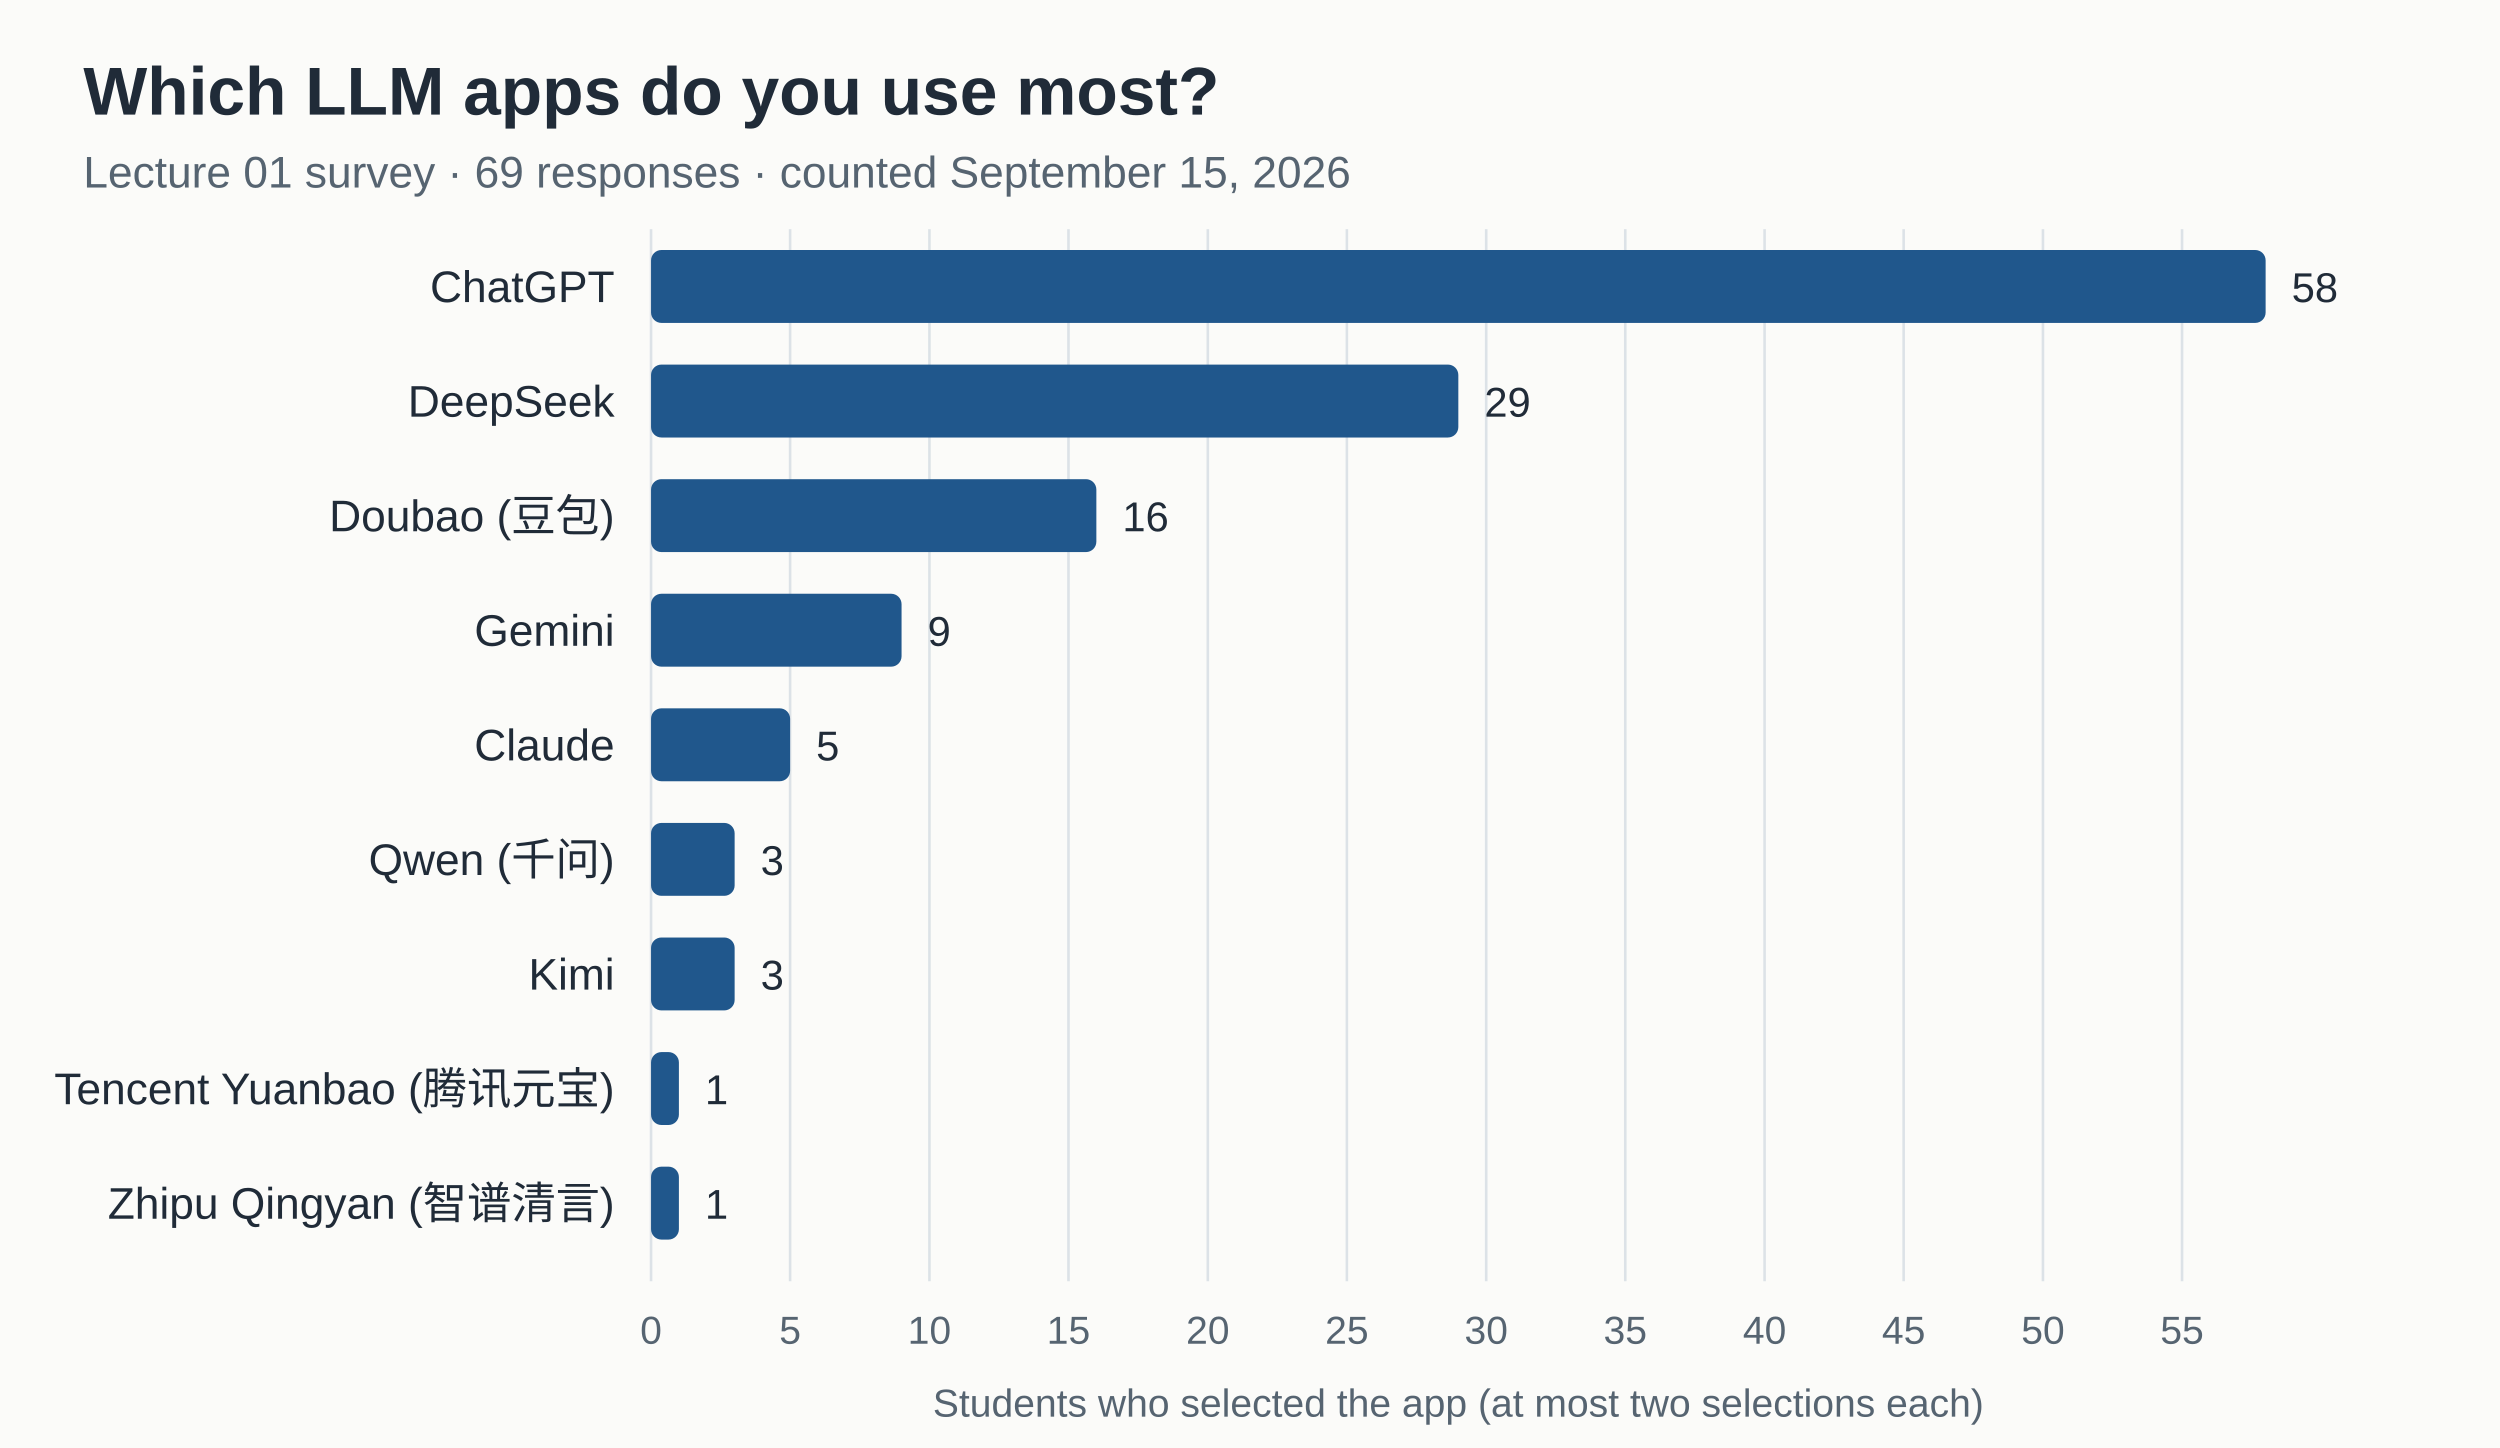
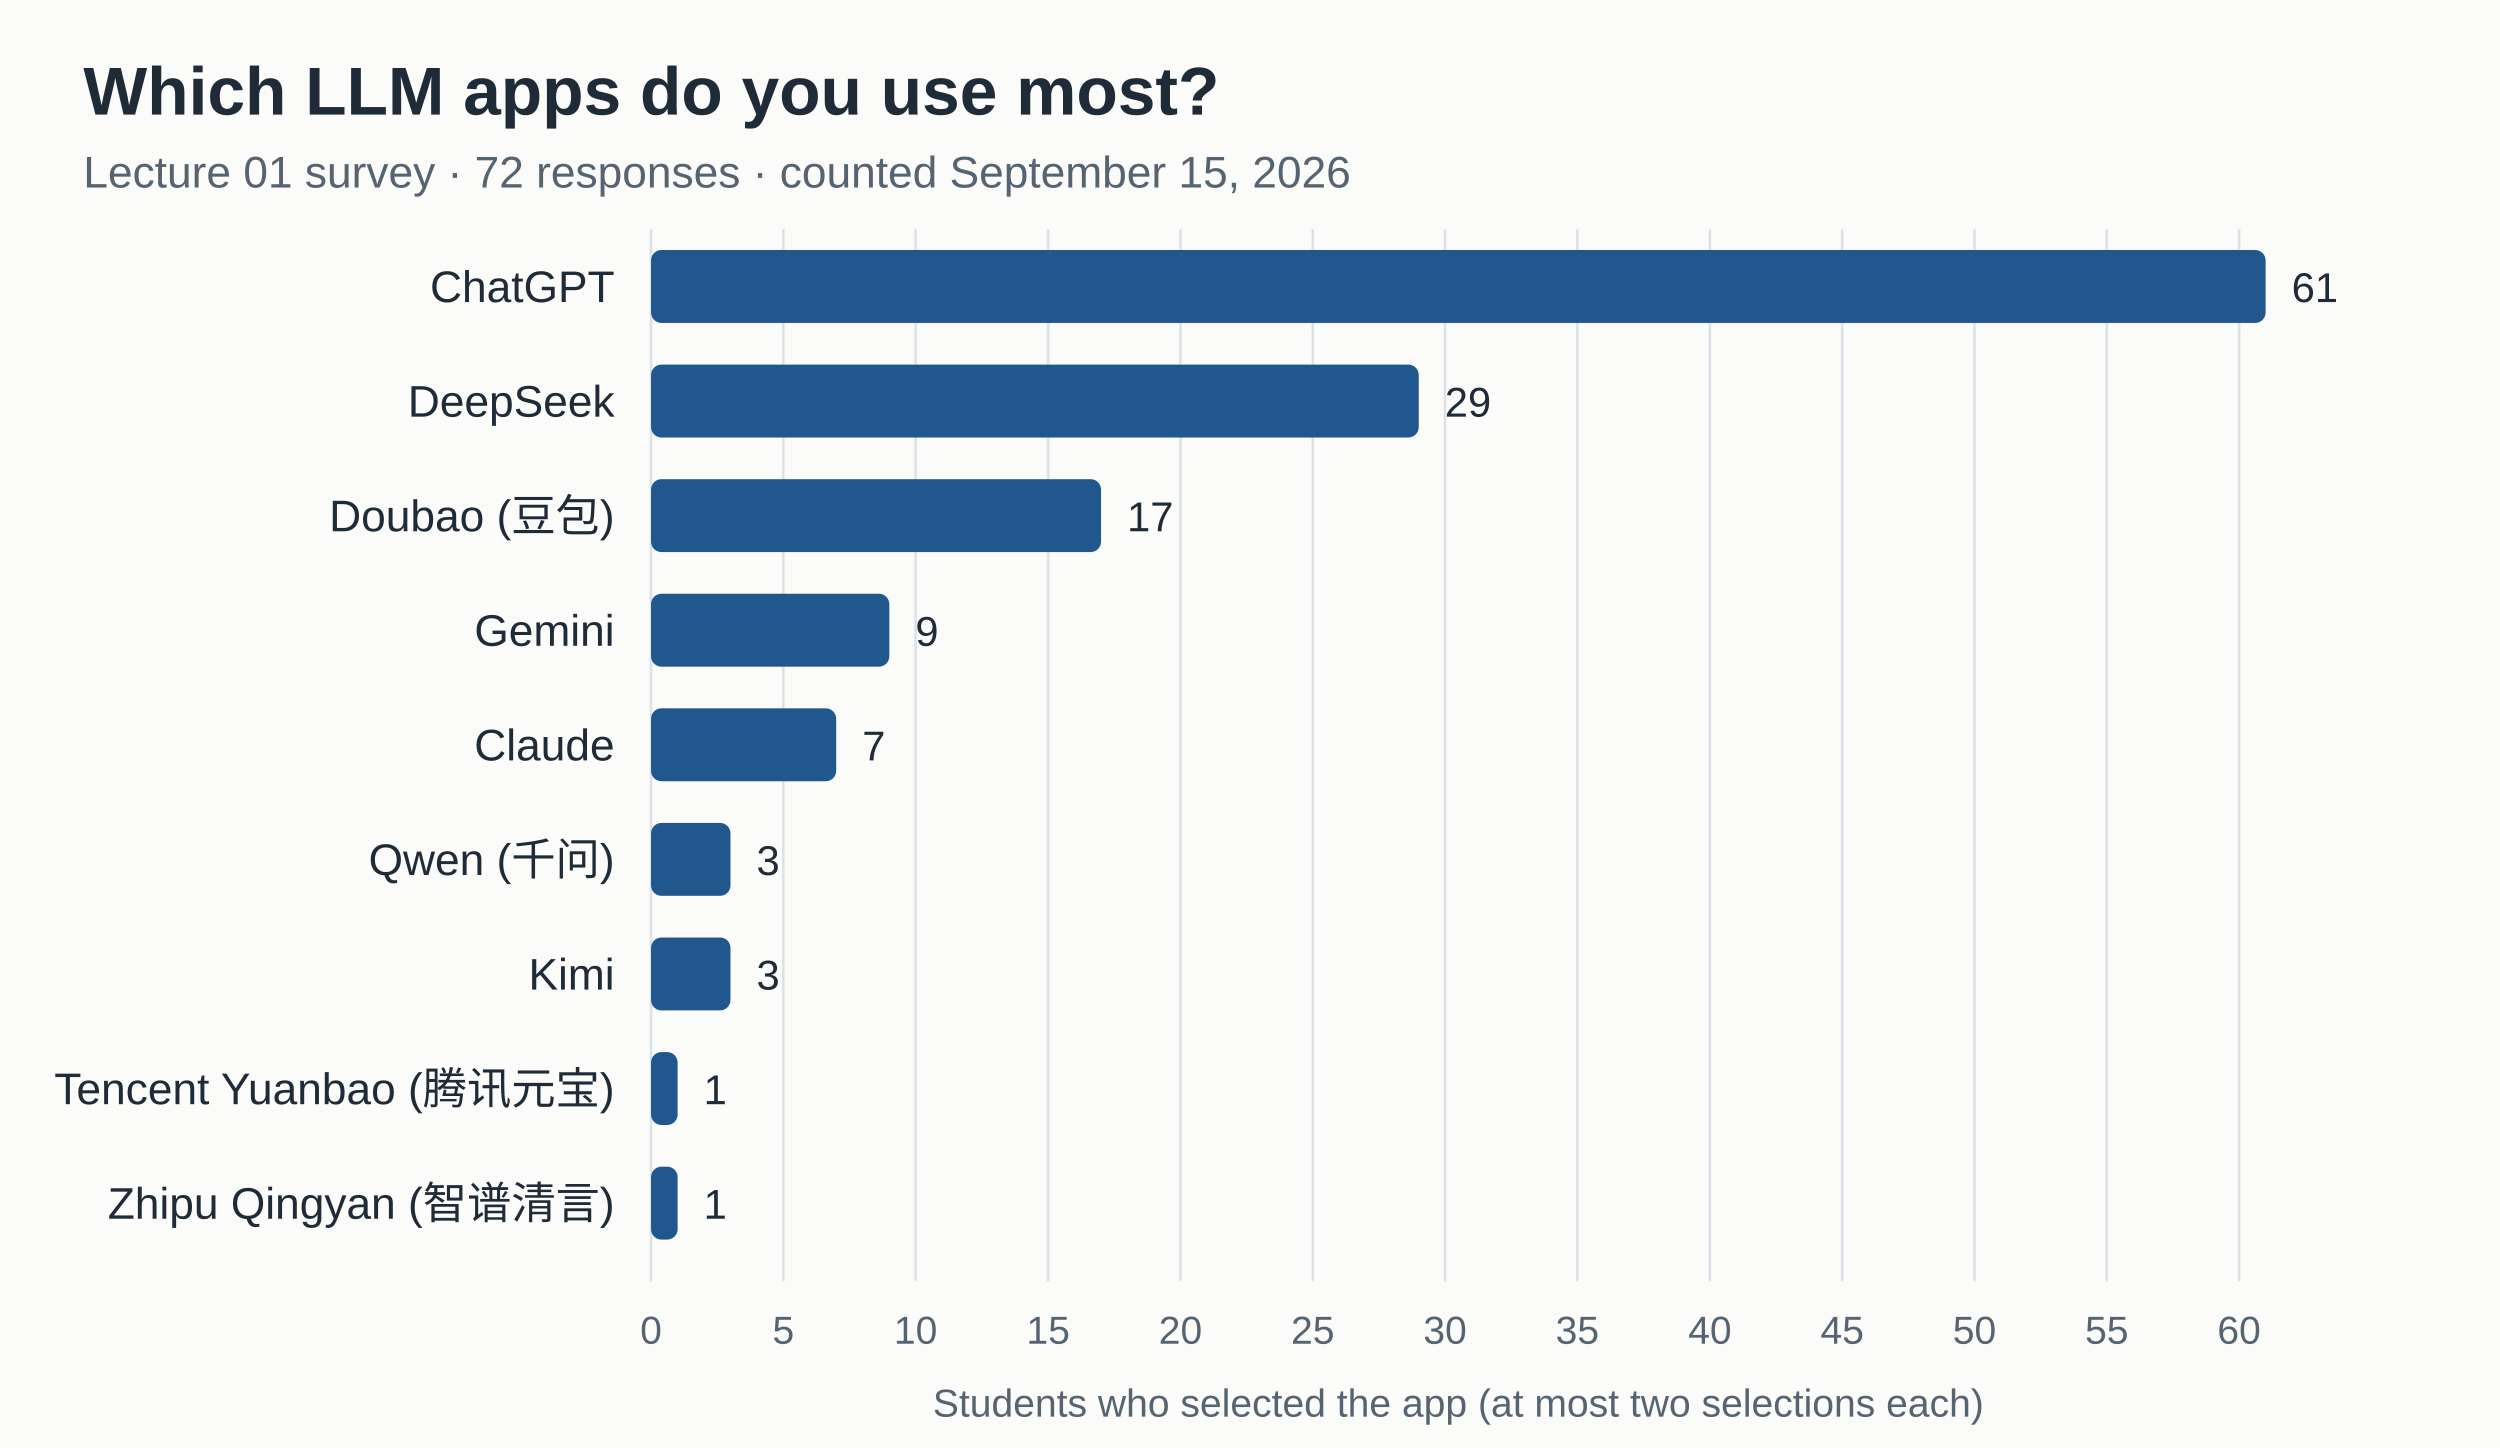
<svg xmlns="http://www.w3.org/2000/svg" width="960" height="556" viewBox="0 0 960 556" role="img" aria-labelledby="chart-title chart-desc" font-family="Arial, Helvetica Neue, PingFang SC, Microsoft YaHei, sans-serif">
  <rect width="960" height="556" fill="#fbfbf9" />
  <text x="32" y="44" font-size="26" font-weight="700" fill="#202b38">Which LLM apps do you use most?</text>
-   <text x="32" y="72" font-size="17" fill="#566471">Lecture 01 survey · 69 responses · counted September 15, 2026</text>
+   <text x="32" y="72" font-size="17" fill="#566471">Lecture 01 survey · 72 responses · counted September 15, 2026</text>
  <line x1="250.0" y1="88" x2="250.0" y2="492" stroke="#dce2e7" stroke-width="1" />
  <text x="250.0" y="516" font-size="15" fill="#566471" text-anchor="middle">0</text>
-   <line x1="303.4" y1="88" x2="303.4" y2="492" stroke="#dce2e7" stroke-width="1" />
-   <text x="303.4" y="516" font-size="15" fill="#566471" text-anchor="middle">5</text>
-   <line x1="356.9" y1="88" x2="356.9" y2="492" stroke="#dce2e7" stroke-width="1" />
-   <text x="356.9" y="516" font-size="15" fill="#566471" text-anchor="middle">10</text>
-   <line x1="410.3" y1="88" x2="410.3" y2="492" stroke="#dce2e7" stroke-width="1" />
-   <text x="410.3" y="516" font-size="15" fill="#566471" text-anchor="middle">15</text>
-   <line x1="463.8" y1="88" x2="463.8" y2="492" stroke="#dce2e7" stroke-width="1" />
-   <text x="463.8" y="516" font-size="15" fill="#566471" text-anchor="middle">20</text>
-   <line x1="517.2" y1="88" x2="517.2" y2="492" stroke="#dce2e7" stroke-width="1" />
-   <text x="517.2" y="516" font-size="15" fill="#566471" text-anchor="middle">25</text>
-   <line x1="570.7" y1="88" x2="570.7" y2="492" stroke="#dce2e7" stroke-width="1" />
-   <text x="570.7" y="516" font-size="15" fill="#566471" text-anchor="middle">30</text>
-   <line x1="624.1" y1="88" x2="624.1" y2="492" stroke="#dce2e7" stroke-width="1" />
-   <text x="624.1" y="516" font-size="15" fill="#566471" text-anchor="middle">35</text>
-   <line x1="677.6" y1="88" x2="677.6" y2="492" stroke="#dce2e7" stroke-width="1" />
-   <text x="677.6" y="516" font-size="15" fill="#566471" text-anchor="middle">40</text>
-   <line x1="731.0" y1="88" x2="731.0" y2="492" stroke="#dce2e7" stroke-width="1" />
-   <text x="731.0" y="516" font-size="15" fill="#566471" text-anchor="middle">45</text>
-   <line x1="784.5" y1="88" x2="784.5" y2="492" stroke="#dce2e7" stroke-width="1" />
-   <text x="784.5" y="516" font-size="15" fill="#566471" text-anchor="middle">50</text>
-   <line x1="837.9" y1="88" x2="837.9" y2="492" stroke="#dce2e7" stroke-width="1" />
-   <text x="837.9" y="516" font-size="15" fill="#566471" text-anchor="middle">55</text>
+   <line x1="300.8" y1="88" x2="300.8" y2="492" stroke="#dce2e7" stroke-width="1" />
+   <text x="300.8" y="516" font-size="15" fill="#566471" text-anchor="middle">5</text>
+   <line x1="351.6" y1="88" x2="351.6" y2="492" stroke="#dce2e7" stroke-width="1" />
+   <text x="351.6" y="516" font-size="15" fill="#566471" text-anchor="middle">10</text>
+   <line x1="402.5" y1="88" x2="402.5" y2="492" stroke="#dce2e7" stroke-width="1" />
+   <text x="402.5" y="516" font-size="15" fill="#566471" text-anchor="middle">15</text>
+   <line x1="453.3" y1="88" x2="453.3" y2="492" stroke="#dce2e7" stroke-width="1" />
+   <text x="453.3" y="516" font-size="15" fill="#566471" text-anchor="middle">20</text>
+   <line x1="504.1" y1="88" x2="504.1" y2="492" stroke="#dce2e7" stroke-width="1" />
+   <text x="504.1" y="516" font-size="15" fill="#566471" text-anchor="middle">25</text>
+   <line x1="554.9" y1="88" x2="554.9" y2="492" stroke="#dce2e7" stroke-width="1" />
+   <text x="554.9" y="516" font-size="15" fill="#566471" text-anchor="middle">30</text>
+   <line x1="605.7" y1="88" x2="605.7" y2="492" stroke="#dce2e7" stroke-width="1" />
+   <text x="605.7" y="516" font-size="15" fill="#566471" text-anchor="middle">35</text>
+   <line x1="656.6" y1="88" x2="656.6" y2="492" stroke="#dce2e7" stroke-width="1" />
+   <text x="656.6" y="516" font-size="15" fill="#566471" text-anchor="middle">40</text>
+   <line x1="707.4" y1="88" x2="707.4" y2="492" stroke="#dce2e7" stroke-width="1" />
+   <text x="707.4" y="516" font-size="15" fill="#566471" text-anchor="middle">45</text>
+   <line x1="758.2" y1="88" x2="758.2" y2="492" stroke="#dce2e7" stroke-width="1" />
+   <text x="758.2" y="516" font-size="15" fill="#566471" text-anchor="middle">50</text>
+   <line x1="809.0" y1="88" x2="809.0" y2="492" stroke="#dce2e7" stroke-width="1" />
+   <text x="809.0" y="516" font-size="15" fill="#566471" text-anchor="middle">55</text>
+   <line x1="859.8" y1="88" x2="859.8" y2="492" stroke="#dce2e7" stroke-width="1" />
+   <text x="859.8" y="516" font-size="15" fill="#566471" text-anchor="middle">60</text>
  <text x="236" y="116.0" font-size="17" fill="#202b38" text-anchor="end">ChatGPT</text>
  <rect x="250" y="96" width="620.0" height="28" rx="4" fill="#20578c" />
-   <text x="880.0" y="116.0" font-size="16" fill="#202b38">58</text>
+   <text x="880.0" y="116.0" font-size="16" fill="#202b38">61</text>
  <text x="236" y="160.0" font-size="17" fill="#202b38" text-anchor="end">DeepSeek</text>
-   <rect x="250" y="140" width="310.0" height="28" rx="4" fill="#20578c" />
-   <text x="570.0" y="160.0" font-size="16" fill="#202b38">29</text>
+   <rect x="250" y="140" width="294.8" height="28" rx="4" fill="#20578c" />
+   <text x="554.8" y="160.0" font-size="16" fill="#202b38">29</text>
  <text x="236" y="204.0" font-size="17" fill="#202b38" text-anchor="end">Doubao (豆包)</text>
-   <rect x="250" y="184" width="171.0" height="28" rx="4" fill="#20578c" />
-   <text x="431.0" y="204.0" font-size="16" fill="#202b38">16</text>
+   <rect x="250" y="184" width="172.8" height="28" rx="4" fill="#20578c" />
+   <text x="432.8" y="204.0" font-size="16" fill="#202b38">17</text>
  <text x="236" y="248.0" font-size="17" fill="#202b38" text-anchor="end">Gemini</text>
-   <rect x="250" y="228" width="96.2" height="28" rx="4" fill="#20578c" />
-   <text x="356.2" y="248.0" font-size="16" fill="#202b38">9</text>
+   <rect x="250" y="228" width="91.5" height="28" rx="4" fill="#20578c" />
+   <text x="351.5" y="248.0" font-size="16" fill="#202b38">9</text>
  <text x="236" y="292.0" font-size="17" fill="#202b38" text-anchor="end">Claude</text>
-   <rect x="250" y="272" width="53.4" height="28" rx="4" fill="#20578c" />
-   <text x="313.4" y="292.0" font-size="16" fill="#202b38">5</text>
+   <rect x="250" y="272" width="71.1" height="28" rx="4" fill="#20578c" />
+   <text x="331.1" y="292.0" font-size="16" fill="#202b38">7</text>
  <text x="236" y="336.0" font-size="17" fill="#202b38" text-anchor="end">Qwen (千问)</text>
-   <rect x="250" y="316" width="32.1" height="28" rx="4" fill="#20578c" />
-   <text x="292.1" y="336.0" font-size="16" fill="#202b38">3</text>
+   <rect x="250" y="316" width="30.5" height="28" rx="4" fill="#20578c" />
+   <text x="290.5" y="336.0" font-size="16" fill="#202b38">3</text>
  <text x="236" y="380.0" font-size="17" fill="#202b38" text-anchor="end">Kimi</text>
-   <rect x="250" y="360" width="32.1" height="28" rx="4" fill="#20578c" />
-   <text x="292.1" y="380.0" font-size="16" fill="#202b38">3</text>
+   <rect x="250" y="360" width="30.5" height="28" rx="4" fill="#20578c" />
+   <text x="290.5" y="380.0" font-size="16" fill="#202b38">3</text>
  <text x="236" y="424.0" font-size="17" fill="#202b38" text-anchor="end">Tencent Yuanbao (腾讯元宝)</text>
-   <rect x="250" y="404" width="10.7" height="28" rx="4" fill="#20578c" />
-   <text x="270.7" y="424.0" font-size="16" fill="#202b38">1</text>
+   <rect x="250" y="404" width="10.2" height="28" rx="4" fill="#20578c" />
+   <text x="270.2" y="424.0" font-size="16" fill="#202b38">1</text>
  <text x="236" y="468.0" font-size="17" fill="#202b38" text-anchor="end">Zhipu Qingyan (智谱清言)</text>
-   <rect x="250" y="448" width="10.7" height="28" rx="4" fill="#20578c" />
-   <text x="270.7" y="468.0" font-size="16" fill="#202b38">1</text>
+   <rect x="250" y="448" width="10.2" height="28" rx="4" fill="#20578c" />
+   <text x="270.2" y="468.0" font-size="16" fill="#202b38">1</text>
  <text x="560.0" y="544" font-size="15" fill="#566471" text-anchor="middle">Students who selected the app (at most two selections each)</text>
</svg>
